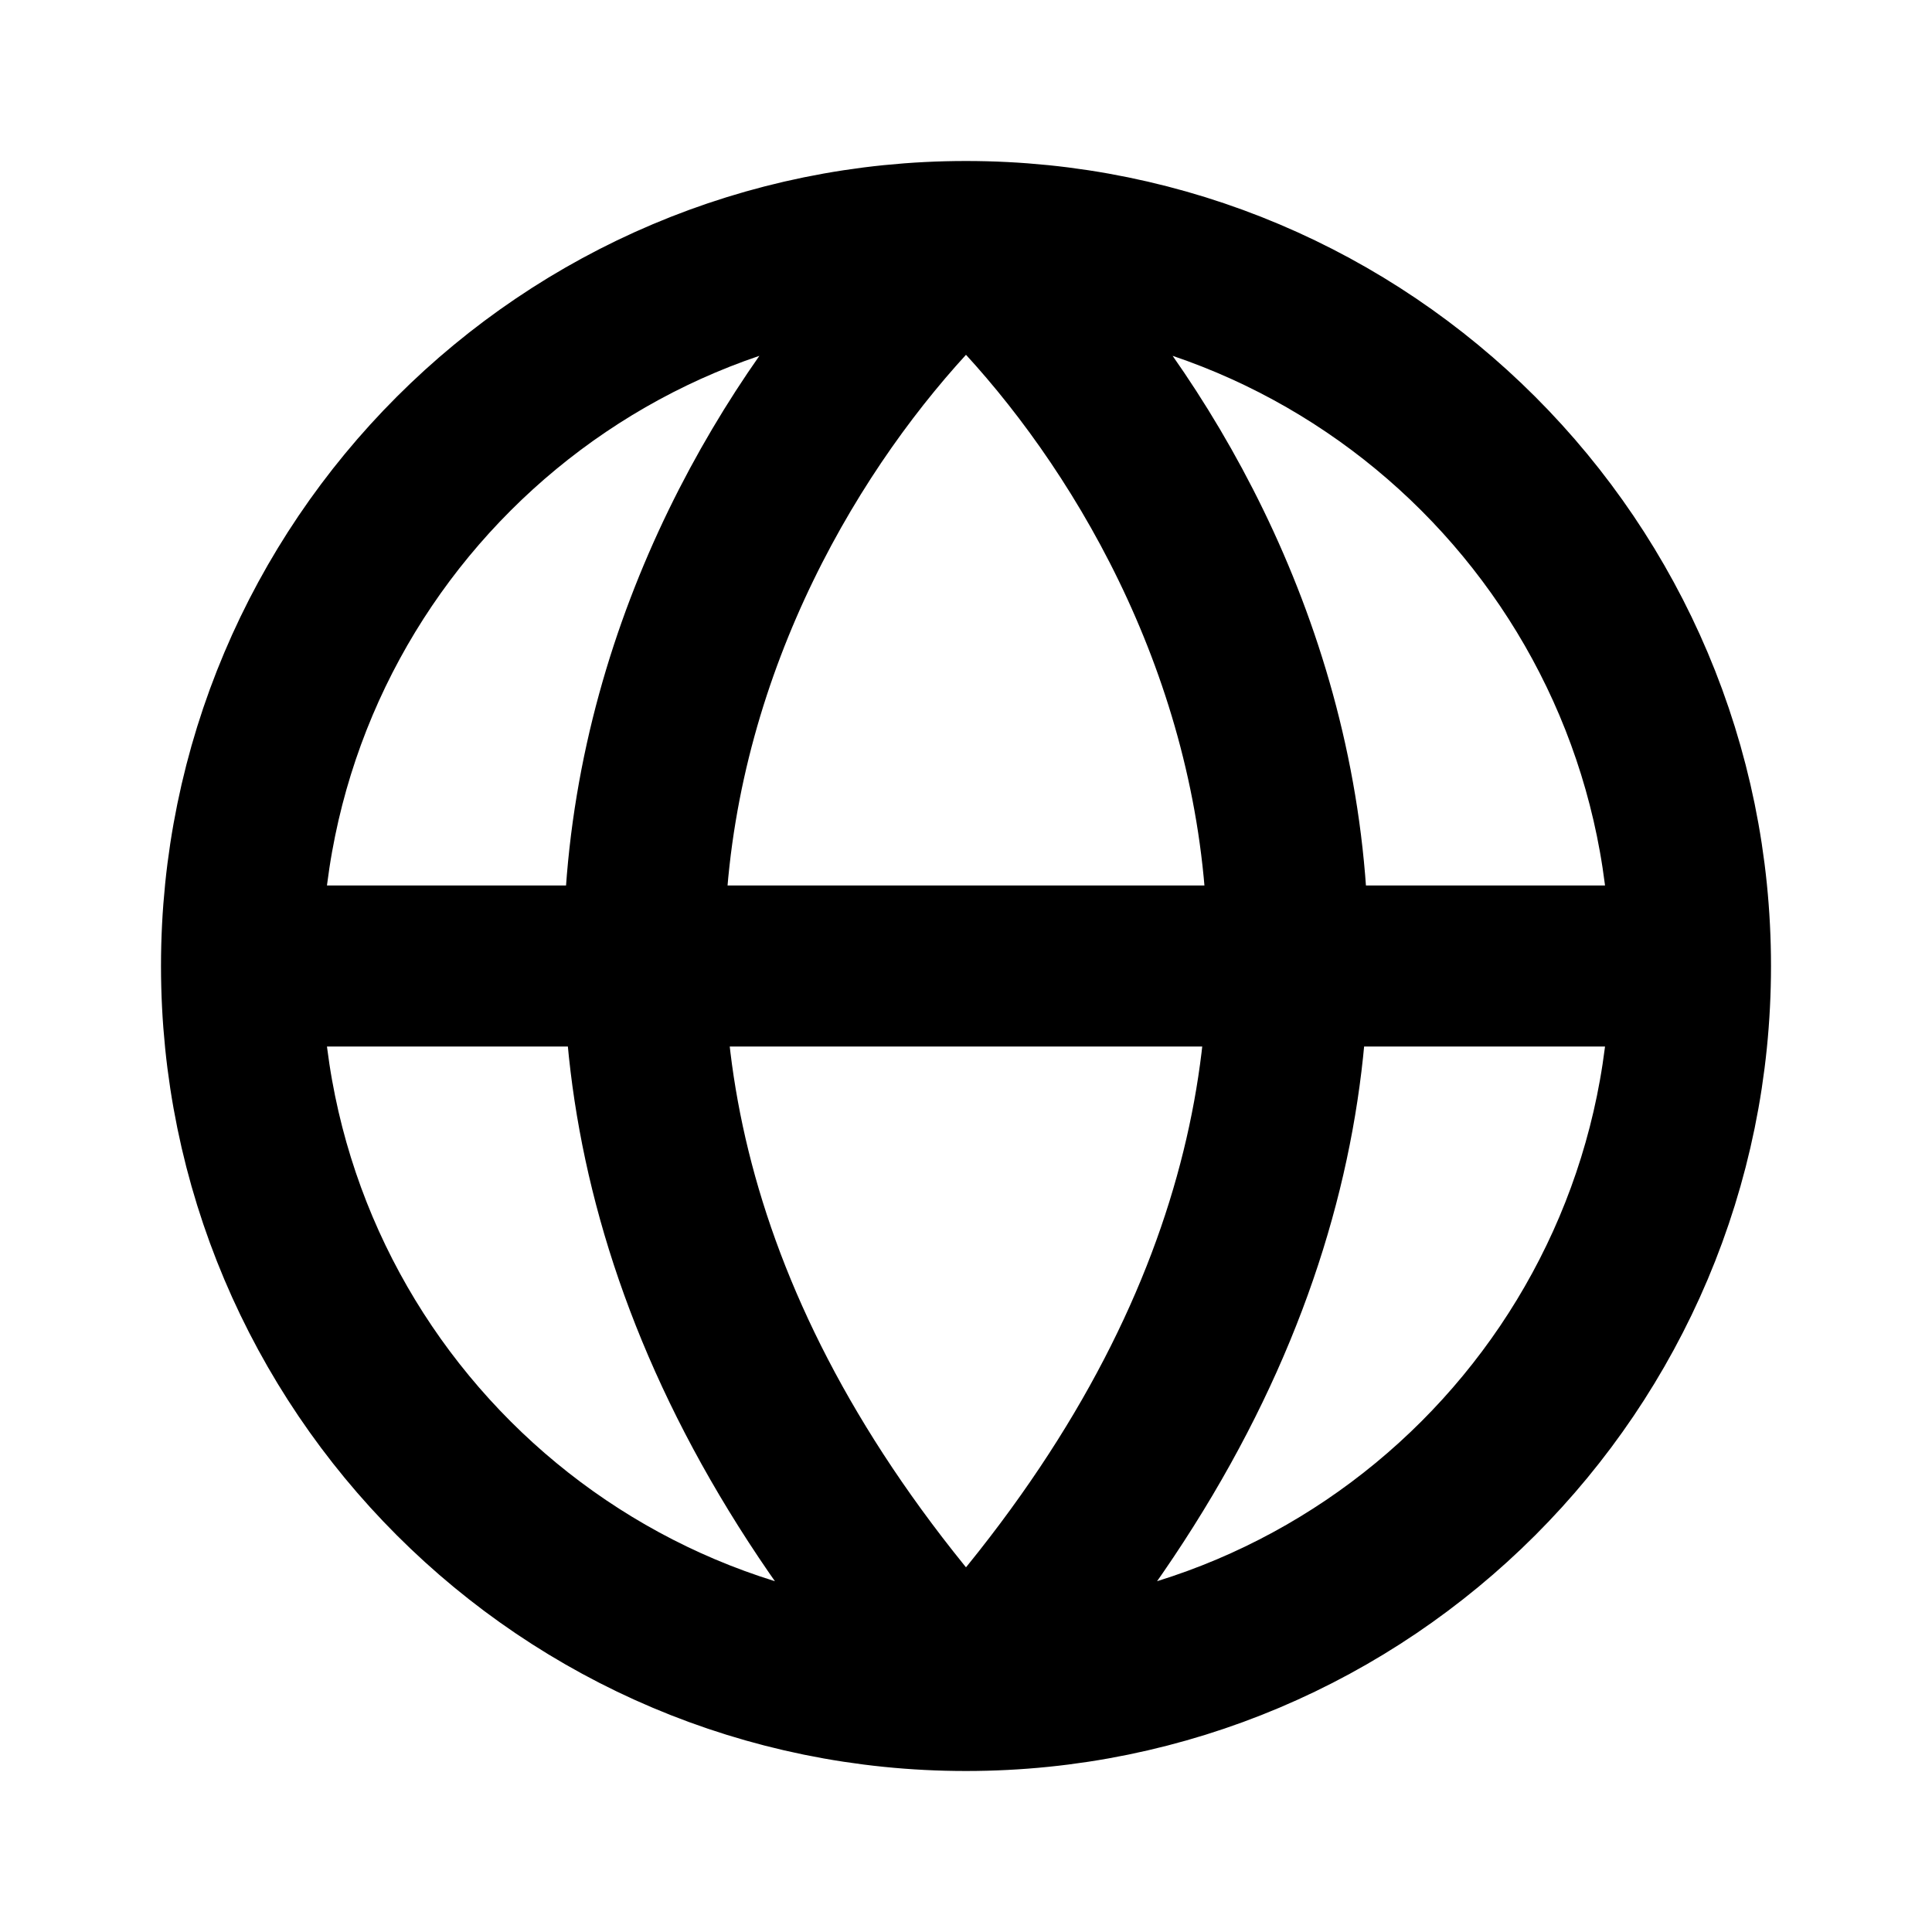
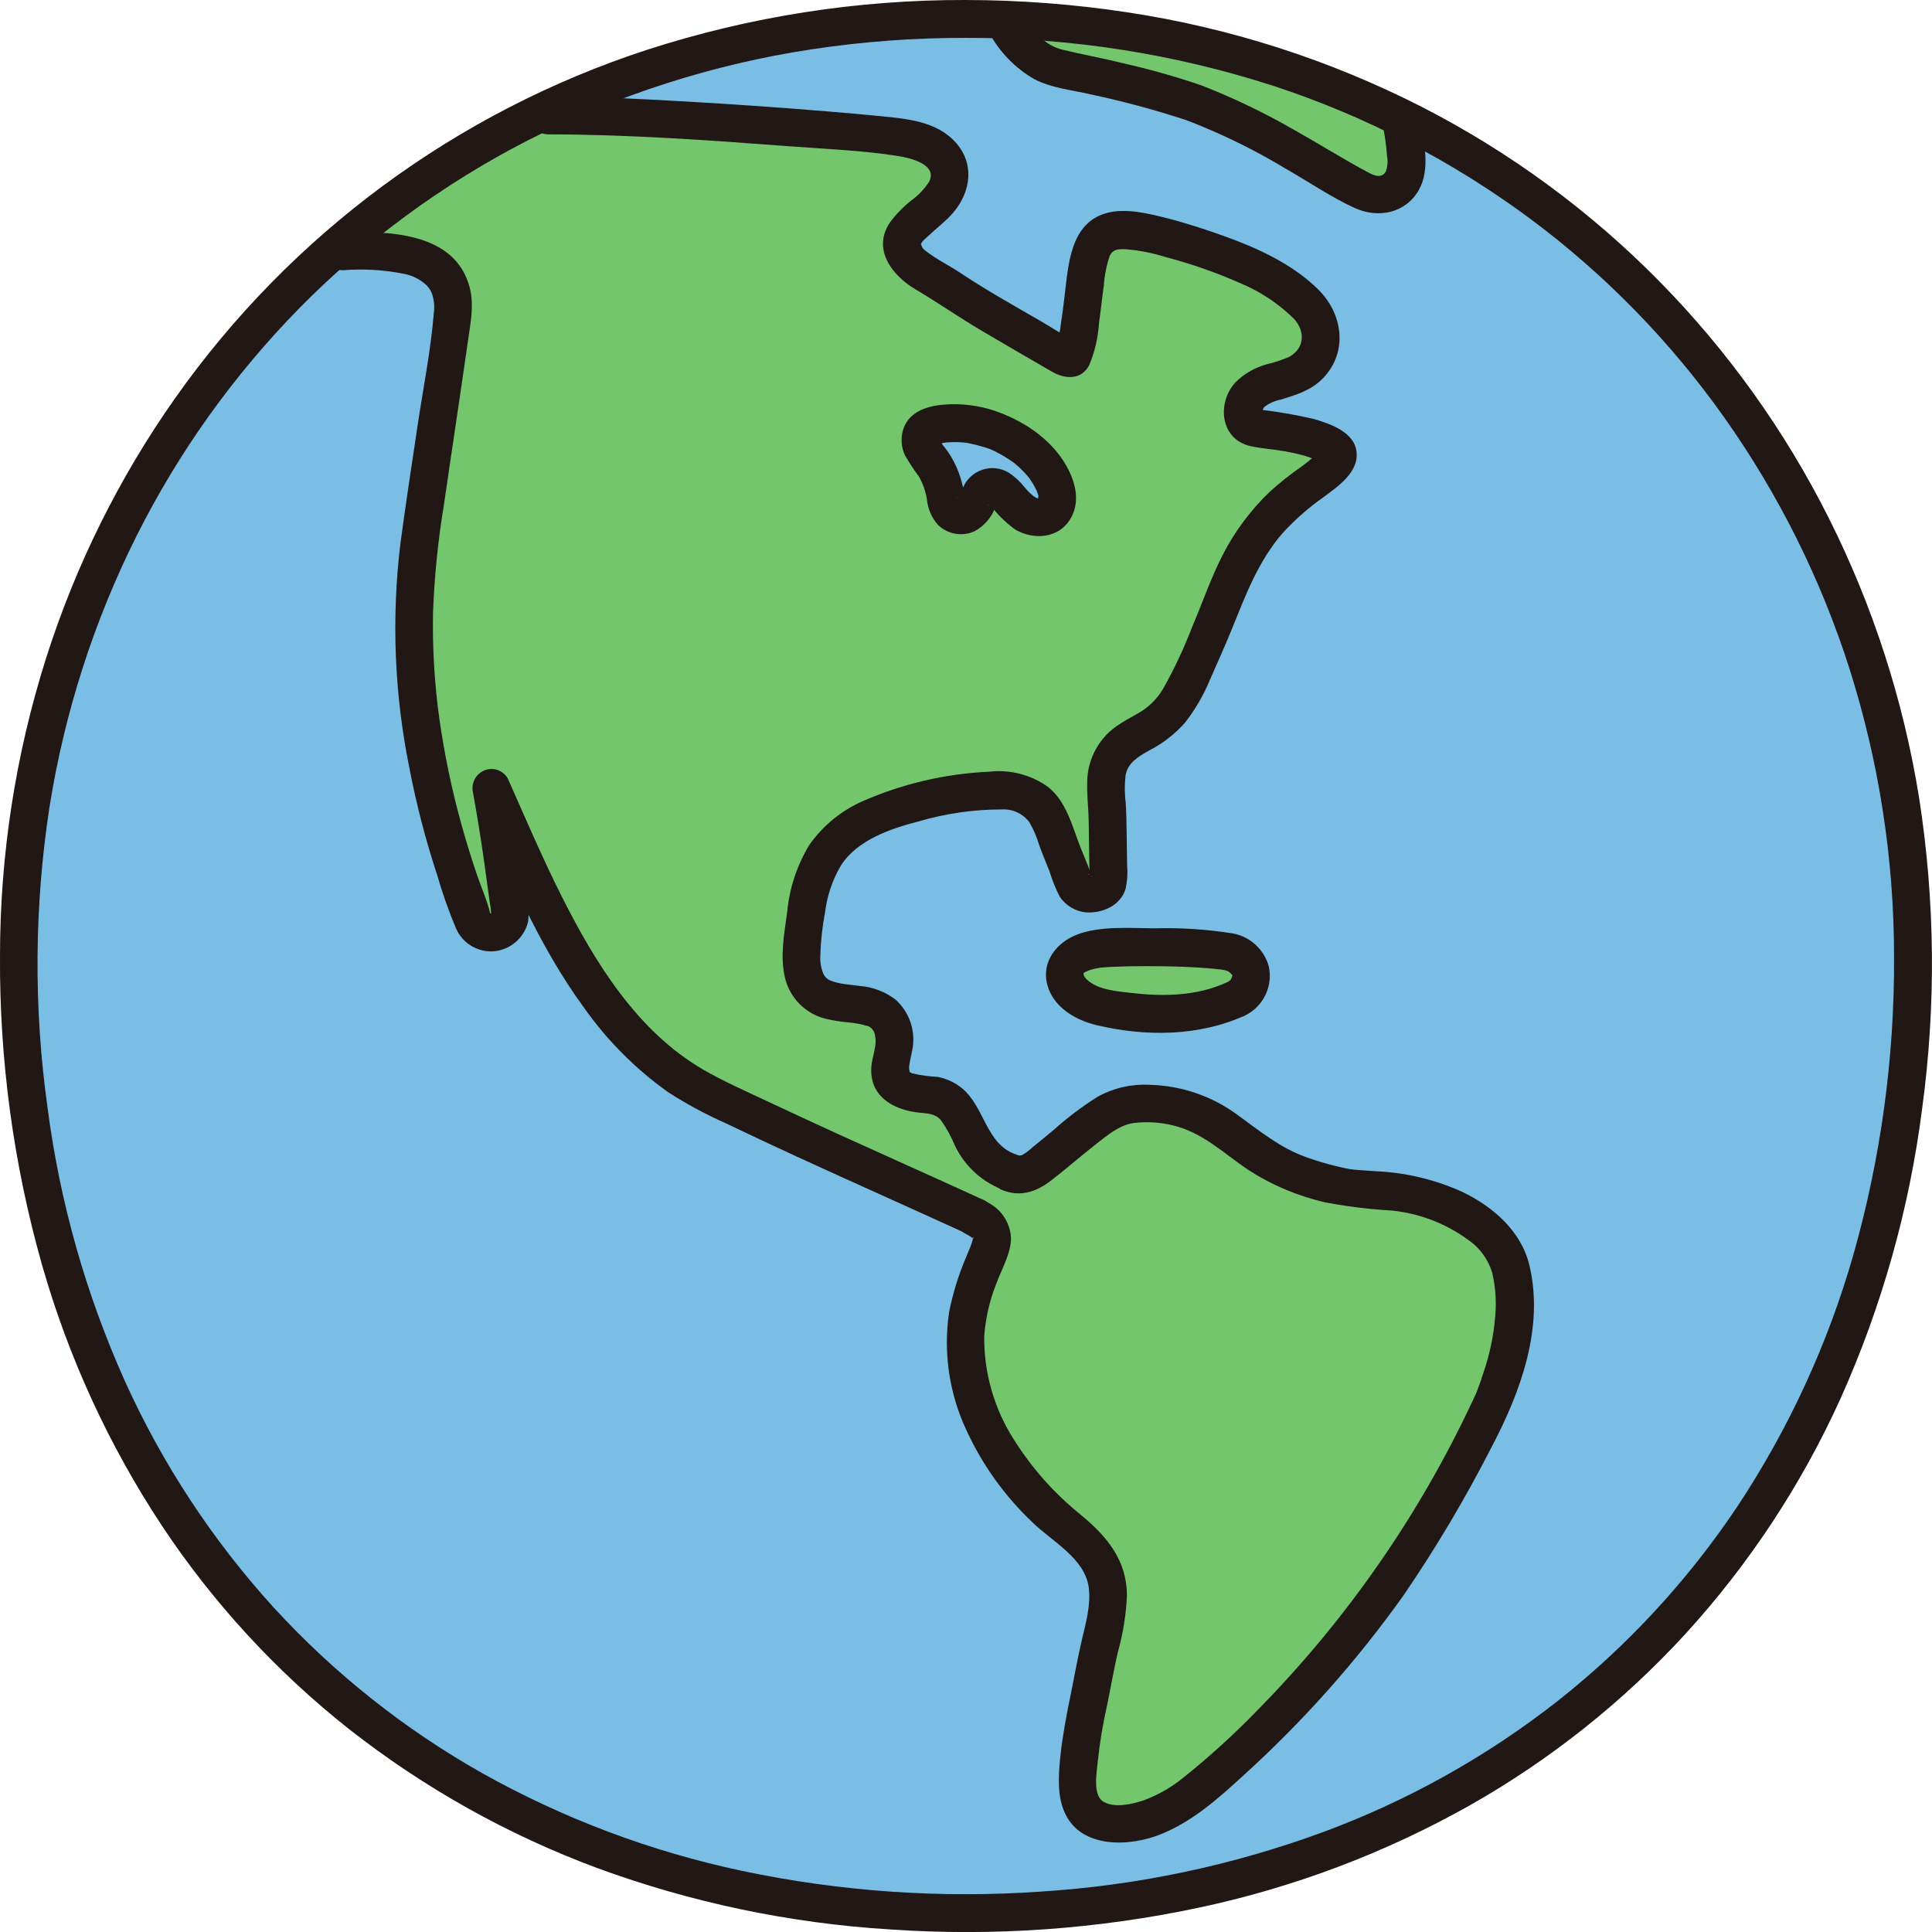
- <svg xmlns="http://www.w3.org/2000/svg" width="800px" height="800px" viewBox="0 0 24 24" fill="none">
-   <path d="M3 12H21M3 12C3 16.971 7.029 21 12 21M3 12C3 7.029 7.029 3 12 3M21 12C21 16.971 16.971 21 12 21M21 12C21 7.029 16.971 3 12 3M12 21C4.756 13.08 8.982 5.7 12 3M12 21C19.244 13.08 15.018 5.7 12 3" stroke="#000000" stroke-width="2" stroke-linecap="round" stroke-linejoin="round" />
+ <svg xmlns="http://www.w3.org/2000/svg" width="244.793" height="244.807" viewBox="0 0 244.793 244.807" style="color: initial !important;">
+   <defs>
+     <style>.a{fill:#7abee6;}.b{fill:#74c66d;}.c{fill:#211715;}</style>
+   </defs>
+   <path class="a" d="M122.4,2.4c-70.955,0-120,54.78-120,118.885,0,71.723,50.1,121.115,120,121.115s120-49.392,120-121.115C242.4,57.18,193.355,2.4,122.4,2.4Z" />
+   <path class="b" d="M123.613,154.209c-11.3-5.183-22.74-10.142-33.9-15.632C75.42,131.543,68.433,113.7,62.26,99.831c.962,5.311,1.327,8.033,2.353,15.656a2.425,2.425,0,0,1-4.12,1.964,4.82,4.82,0,0,1-.925-1.795c-1.034-2.972-2.082-5.932-2.958-8.956-3.577-12.355-5.219-25.488-3.405-38.287,1.3-9.154,2.712-18.26,4.006-27.415a11.136,11.136,0,0,0,.139-3.21c-1.067-7.048-10.974-5.945-15.326-5.927a114.9,114.9,0,0,1,25.81-17.225c10.08-.18,33.21,1.431,43.788,2.486a16.516,16.516,0,0,1,6.231,1.4,4.45,4.45,0,0,1,2.5,3.6c.056,2.771-2.888,4.525-4.609,6.242a4.606,4.606,0,0,0-1.414,2.052,3.117,3.117,0,0,0,1.012,2.849,29.672,29.672,0,0,0,3.875,2.542c5.007,3.483,10.469,6.279,15.669,9.456a.865.865,0,0,0,.681.184c.257-.083.371-.377.447-.636.941-3.21,1.1-6.661,1.625-9.963.329-2.077.55-4.539,2.813-5.418a5.881,5.881,0,0,1,2.684-.205,44.107,44.107,0,0,1,9.442,2.37,38.367,38.367,0,0,1,9.624,4.359c2.6,1.733,5.739,4.041,5.1,7.6a5.622,5.622,0,0,1-3.975,4.271c-1.783.563-4.151.963-5.316,2.595a3.2,3.2,0,0,0-.553,2.317,1.783,1.783,0,0,0,.364.89,2.477,2.477,0,0,0,1.566.645c3.135.489,6.65.723,9.427,2.407a1.538,1.538,0,0,1,.606.554,1.474,1.474,0,0,1-.483,1.585c-1.805,1.895-4.156,3.141-6.074,4.925a28.179,28.179,0,0,0-4.77,5.81c-2.37,3.838-3.664,8.318-5.557,12.406-1.508,3.258-2.767,7.235-5.7,9.534-2.147,1.683-5.271,2.446-6.288,5.243-.755,2.076-.26,4.564-.228,6.726l.108,7.418c.021,1.469-.405,2.012-1.861,2.29a2.065,2.065,0,0,1-1.389-.094,2.143,2.143,0,0,1-1.132-1.234c-.446-1.4-1.035-2.729-1.584-4.1a27.68,27.68,0,0,0-2.068-4.928c-2.383-3.635-7.49-2.662-11.123-2.122-5.058.751-11.476,2.21-15.252,5.88-2.771,2.694-3.582,6.415-4.042,10.112-.329,2.642-1.14,6.6.9,8.784,2.847,3.041,8.885.1,10.281,5.1.582,2.086-.623,3.726-.359,5.673.172,1.268,1.537,2.019,2.8,2.237a15.893,15.893,0,0,1,3.77.635c2.511,1.1,3.1,4.338,4.691,6.571a7.813,7.813,0,0,0,3.786,2.825,2.835,2.835,0,0,0,3.042-.18c2.179-1.585,4.176-3.414,6.306-5.063,2.073-1.6,4.065-3.283,6.818-3.388,4.284-.163,7.773.411,12.788,4.378,3.837,3.035,6.6,4.644,13.325,6.151,3.458.774,12.326-.563,19.293,6.532,2.278,2.321,2.587,6.2,2.475,9.292a34.524,34.524,0,0,1-2.327,10.449c-1.088,3-6.706,12.94-8.048,15.262a123.67,123.67,0,0,1-11.869,17.015,131.372,131.372,0,0,1-12.782,13.392c-4.314,3.925-9.482,9.168-15.86,8.686a4.969,4.969,0,0,1-3.182-1.253,4.534,4.534,0,0,1-1.188-2.947c-.316-5.1,1.33-10.848,2.213-15.859.58-3.286,1.973-7.083,1.42-10.433-.676-4.09-4.034-5.865-6.829-8.46a39.469,39.469,0,0,1-7.287-8.87,27.177,27.177,0,0,1-3.845-12.557c-.167-4.269,1.344-8.1,2.933-11.994.771-1.888.789-3.215-1.66-4.393" />
+   <path class="b" d="M131.324,7.391a7.894,7.894,0,0,0,3.02,1.3c5.13.94,12.587,3.03,14.357,3.51,8.76,2.35,21.29,10.85,24.25,12.11a3.549,3.549,0,0,0,5.06-2.15c.38-1.21.04-4.11-.39-6.46l-.19-.833A122.532,122.532,0,0,0,127.09,2.483l.261.348a2.2,2.2,0,0,1,.15.26A12.707,12.707,0,0,0,131.324,7.391Z" />
+   <path class="c" d="M128.7,146.263c-3.786-1.291-3.928-6.018-6.8-8.363a6.842,6.842,0,0,0-3.1-1.446,17.316,17.316,0,0,1-3.185-.443,1.61,1.61,0,0,1-.585-.372c.423.4.11-.021.174-.535.129-1.057.484-2.061.521-3.14a6.775,6.775,0,0,0-2.263-5.31,8.558,8.558,0,0,0-4.568-1.728q-.544-.074-1.091-.136c-.07-.008-.992-.123-.654-.074-.339-.049-.677-.108-1.01-.186-.164-.039-.325-.083-.487-.13-.011,0-.687-.27-.349-.118a1.7,1.7,0,0,1-1-.96,5.17,5.17,0,0,1-.358-2.253,35.072,35.072,0,0,1,.608-5.528,15.3,15.3,0,0,1,2.017-5.9c2.083-3.218,6.273-4.644,9.8-5.55a37.435,37.435,0,0,1,10.618-1.527,4.038,4.038,0,0,1,3.448,1.627,12.913,12.913,0,0,1,1.224,2.841c.405,1.142.878,2.253,1.326,3.379a18.01,18.01,0,0,0,1.31,3.225,4.494,4.494,0,0,0,3.386,1.977c2.067.11,4.312-.892,4.944-2.991a9.944,9.944,0,0,0,.192-2.987l-.061-4.2c-.018-1.219-.033-2.434-.113-3.65a14.813,14.813,0,0,1-.024-3.527c.3-1.653,1.63-2.383,2.982-3.159a15.645,15.645,0,0,0,4.512-3.477,23.282,23.282,0,0,0,3.234-5.569c.916-2.089,1.859-4.166,2.717-6.279,1.759-4.331,3.37-8.7,6.5-12.271a31.848,31.848,0,0,1,5.1-4.481c1.845-1.382,4.526-3.148,4.22-5.789-.29-2.5-3.331-3.536-5.4-4.138a58.733,58.733,0,0,0-6.445-1.144c.052.009-.687-.143-.69-.138l.506.6-.018-.085a5.406,5.406,0,0,1,.314-.715,4.842,4.842,0,0,1,2.079-.967c1.991-.6,3.9-1.162,5.4-2.711,3.237-3.354,2.519-8.212-.638-11.3-3.205-3.138-7.506-5.144-11.669-6.642-2.43-.874-4.913-1.7-7.416-2.334-2.347-.6-5.244-1.322-7.647-.676-4.694,1.262-4.885,6.629-5.374,10.594-.133,1.084-.258,2.168-.434,3.246a12.919,12.919,0,0,1-.727,3.27l.861-.861-.213.144,1.211-.327-.349-.017,1.211.328c-1.637-.826-3.189-1.872-4.778-2.788-1.764-1.017-3.534-2.022-5.284-3.061-1.615-.957-3.214-1.941-4.776-2.982-1.362-.909-2.923-1.659-4.211-2.661a2.565,2.565,0,0,1-.478-.423c-.1-.131-.22-.624-.258-.389.074-.454.7-.907,1.009-1.2,1.021-.972,2.165-1.811,3.088-2.884,2.308-2.681,2.776-6.331.216-9.055-2.392-2.545-6.063-2.868-9.332-3.191q-3.468-.342-6.942-.623-8.658-.712-17.332-1.214c-5.937-.344-11.888-.656-17.837-.663-3.089,0-3.093,4.8,0,4.8,10.18.011,20.38.747,30.526,1.511,4.556.344,9.225.517,13.741,1.232,1.507.238,5.047,1.059,3.934,3.254a8.949,8.949,0,0,1-2.276,2.39,14.375,14.375,0,0,0-2.73,2.829c-2.233,3.414.36,6.7,3.3,8.438,2.824,1.667,5.512,3.548,8.339,5.215,2.966,1.748,5.948,3.472,8.926,5.2,1.644.953,3.7,1.095,4.72-.808a16.584,16.584,0,0,0,1.242-5.325c.227-1.6.388-3.2.616-4.8a14.918,14.918,0,0,1,.73-3.694c.372-.872,1.065-.939,2.1-.882a23.285,23.285,0,0,1,5.044,1,62.923,62.923,0,0,1,9.41,3.291,21.558,21.558,0,0,1,6.8,4.51c1.421,1.55,1.4,3.7-.564,4.812a16.041,16.041,0,0,1-2.923.972,8.986,8.986,0,0,0-3.929,2.286c-2.377,2.61-1.92,7.2,1.885,8.065,1.434.325,2.933.4,4.382.661.744.132,1.484.286,2.212.487.328.091.654.188.975.3a10.93,10.93,0,0,0,1.28.573l.351.2-.363-1.631a10.338,10.338,0,0,0-.892.854c-.516.456-1.063.867-1.617,1.275a38.052,38.052,0,0,0-3.887,3.1,30.087,30.087,0,0,0-5.893,7.895c-1.546,3-2.626,6.208-3.953,9.306a58.479,58.479,0,0,1-3.587,7.643,8.783,8.783,0,0,1-2.295,2.6c-1.008.724-2.156,1.235-3.191,1.918a8.754,8.754,0,0,0-4.186,7.494c-.048,1.583.163,3.168.191,4.751.032,1.813.053,3.627.079,5.44.007.491.042.993.022,1.483,0,.109.069.43-.039.475a5.806,5.806,0,0,1,.435-.608l.106-.041a5.023,5.023,0,0,1-.6.149l-.078-.012q.4-.183.51.361c-.022,0-.245-.723-.284-.832-.345-.965-.752-1.905-1.135-2.855-1.1-2.727-1.76-5.866-4.167-7.793a10.671,10.671,0,0,0-7.426-1.932,45.007,45.007,0,0,0-16.033,3.723,16.359,16.359,0,0,0-6.786,5.549,19.987,19.987,0,0,0-2.817,8.589c-.364,2.658-.9,5.433-.3,8.128a7.037,7.037,0,0,0,5.194,5.321,20.341,20.341,0,0,0,2.926.463,11.191,11.191,0,0,1,1.147.154c.163.03.327.061.488.1.086.02.941.289.569.133a1.45,1.45,0,0,1,1.109,1.259c.3,1.253-.345,2.636-.453,3.9-.324,3.777,2.736,5.543,6.055,5.883,1.026.105,2.022.108,2.74.943a15.883,15.883,0,0,1,1.786,3.228,11.077,11.077,0,0,0,6.441,5.733c2.93,1,4.188-3.636,1.276-4.628Z" />
+   <path class="c" d="M122.374,156.341c.352.18.642.4.967.594-.074-.043-.025-.157-.068-.21.246.3-.006.252.033.058a3.322,3.322,0,0,1-.158.663c-.2.622-.48,1.221-.722,1.828a35.092,35.092,0,0,0-2.159,6.963,26.212,26.212,0,0,0,2.212,15.041,37.913,37.913,0,0,0,8.342,11.619c2.446,2.4,6.663,4.554,7.138,8.284.286,2.244-.4,4.554-.9,6.716-.537,2.312-.942,4.655-1.42,6.979-.517,2.513-1,5.035-1.267,7.588-.25,2.4-.462,5.1.595,7.342,2.109,4.466,8.2,4.191,12.1,2.621,4.029-1.62,7.284-4.516,10.444-7.418a141.571,141.571,0,0,0,20.369-22.91,171.587,171.587,0,0,0,11.139-18.775c3.649-6.932,6.666-15.1,4.767-23.017-1.042-4.345-4.638-7.435-8.544-9.306a29.721,29.721,0,0,0-10.794-2.587c-.652-.049-1.3-.086-1.955-.132-.286-.02-.572-.04-.858-.066-.2-.018-1-.146-.392-.034a37.558,37.558,0,0,1-5.761-1.565c-3.27-1.17-5.822-3.282-8.6-5.29a19.554,19.554,0,0,0-11.254-3.869,12.189,12.189,0,0,0-6.489,1.48,40.91,40.91,0,0,0-5.564,4.181c-.924.764-1.84,1.537-2.777,2.285a6.47,6.47,0,0,1-1.272.947c-.355.152-.917-.049-.281.226a2.48,2.48,0,0,0-3.284.861,2.417,2.417,0,0,0,.861,3.283c2.356,1.016,4.4.373,6.355-1.13s3.784-3.119,5.716-4.628c1.383-1.08,2.92-2.388,4.714-2.657a13.9,13.9,0,0,1,4.955.277c3.781.877,6.483,3.545,9.6,5.653a30.577,30.577,0,0,0,9.825,4.131,66.877,66.877,0,0,0,8.387,1.027,19.717,19.717,0,0,1,9.661,3.708,7.737,7.737,0,0,1,3.034,4.134,17.078,17.078,0,0,1,.4,5.462,29.177,29.177,0,0,1-1.465,7.134q-.409,1.294-.891,2.563c.067-.175.063-.132-.126.279-.141.3-.282.609-.428.911A140.846,140.846,0,0,1,159.533,216.5a100.389,100.389,0,0,1-9.635,8.784,17.647,17.647,0,0,1-4.963,2.835c-1.451.485-3.713,1.031-5.128.168s-.811-3.817-.7-5.154a60.437,60.437,0,0,1,1.159-6.98c.464-2.254.853-4.528,1.371-6.771a32.073,32.073,0,0,0,1.161-7.2c-.008-4.467-2.512-7.47-5.778-10.177a38.736,38.736,0,0,1-8.575-9.636,23.84,23.84,0,0,1-3.733-13.07,22.484,22.484,0,0,1,1.54-6.664c.668-1.845,1.886-3.831,1.851-5.851A5.352,5.352,0,0,0,124.8,152.2c-2.745-1.4-5.177,2.737-2.423,4.144Z" />
+   <path class="c" d="M43.511,34.237a28.146,28.146,0,0,1,7.719.466,5.857,5.857,0,0,1,2.8,1.423,3.163,3.163,0,0,1,.684,1.024,5.316,5.316,0,0,1,.262,2.472c-.395,4.822-1.374,9.66-2.084,14.446-.732,4.935-1.5,9.867-2.155,14.813a89,89,0,0,0,1.124,28.366,109.75,109.75,0,0,0,3.554,13.694,60.025,60.025,0,0,0,2.365,6.693,4.835,4.835,0,0,0,4.707,2.91,4.893,4.893,0,0,0,4.444-3.834,12.306,12.306,0,0,0-.285-3.921q-.222-1.65-.448-3.3c-.475-3.444-1.009-6.876-1.627-10.3l-4.386,1.849c4.066,9.146,7.894,18.573,13.851,26.7a44.9,44.9,0,0,0,10.615,10.647,53.491,53.491,0,0,0,7.337,3.958q4.587,2.2,9.217,4.323c7.049,3.239,14.141,6.383,21.194,9.615a2.471,2.471,0,0,0,3.283-.861,2.419,2.419,0,0,0-.861-3.284c-6.17-2.828-12.372-5.588-18.548-8.4q-4.521-2.061-9.019-4.178c-2.73-1.291-5.539-2.51-8.153-4.027C80.742,130.674,75.416,122,71.179,113.589c-2.469-4.9-4.618-9.955-6.847-14.969a2.378,2.378,0,0,0-3-.982,2.438,2.438,0,0,0-1.389,2.831q.777,4.3,1.394,8.633c.244,1.725.477,3.452.71,5.179a9.569,9.569,0,0,1,.184,1.434c0,.182.024,0,.022-.007-.033-.15.057.071-.087.156.14-.083.192-.121.068-.122-.4,0,.019.047-.01.024.236.183-.137-.145-.11-.02-.311-1.448-1.165-3.385-1.7-4.963-.729-2.16-1.405-4.335-2.005-6.534a105.685,105.685,0,0,1-2.737-13.175,85.463,85.463,0,0,1-.8-13.489,107.919,107.919,0,0,1,1.347-13.434c.677-4.649,1.375-9.295,2.06-13.944q.524-3.549,1.032-7.1c.318-2.225.781-4.467.2-6.69-1.827-6.962-10.181-7.143-16-6.98-3.082.087-3.1,4.887,0,4.8Z" />
+   <path class="a" d="M129.884,65.045a3.1,3.1,0,0,0,2.067.519c1.87-.272,2.368-2.293,1.8-3.843-2.041-5.534-9.453-9.061-15.054-7.875a2.7,2.7,0,0,0-1.678.771,1.813,1.813,0,0,0-.369,1.454c.21,1.119,1.135,1.894,1.7,2.833a11.062,11.062,0,0,1,1.344,3.346c.209.95.171,2.07,1.035,2.709a1.745,1.745,0,0,0,1.592.259,2.341,2.341,0,0,0,1.06-.872c.469-.645.656-1.446,1.146-2.063a1.515,1.515,0,0,1,1.274-.626c1.194.118,2.219,1.763,3.008,2.533A6.371,6.371,0,0,0,129.884,65.045Z" />
+   <path class="c" d="M128.673,67.117c2.331,1.343,5.478,1.117,6.955-1.365,1.171-1.968.765-4.186-.193-6.134-1.754-3.572-5.276-6.063-8.93-7.4a16.28,16.28,0,0,0-5.477-1c-2.183-.011-5.019.333-6.232,2.4a4.446,4.446,0,0,0-.078,4.159,26.862,26.862,0,0,0,1.713,2.6,8.623,8.623,0,0,1,1.012,2.847,5.707,5.707,0,0,0,1.405,3.278,4.16,4.16,0,0,0,4.684.79,5.719,5.719,0,0,0,2.542-2.895c.027-.055.384-.672.373-.69.1.15-1.058.581-1.275.2-.016-.029.617.469.244.139a7.2,7.2,0,0,1,.51.509,14.8,14.8,0,0,0,2.747,2.565,2.4,2.4,0,1,0,2.423-4.145,7.636,7.636,0,0,1-1.3-1.272,8.464,8.464,0,0,0-2.014-1.837,4.042,4.042,0,0,0-5.738,1.874c-.181.352-.331.717-.524,1.063-.2.366.323-.277-.135.207-.2.21-.184.042-.064.046.711.023.477-.275.966.119.15.12-.093-.4.023.021-.061-.223-.106-.448-.146-.675a12.776,12.776,0,0,0-2.026-5.249c-.113-.159-.8-1.065-.626-.822-.125-.173-.25-.345-.361-.529l-.067-.108c-.139-.257-.16-.3-.063-.125-.066.106-.07.319-.141.453-.09.169-.359.139-.126.156a3.1,3.1,0,0,0,.68-.154c.173-.034.345-.066.519-.091-.479.069-.1.016,0,.011.361-.015.717-.045,1.079-.043.292,0,.585.013.877.035.184.013.368.032.552.053s.147.017-.085-.011c.112.018.222.037.333.057a18.794,18.794,0,0,1,1.982.5,7.377,7.377,0,0,1,1.657.682,15.311,15.311,0,0,1,1.869,1.122c.081.058.478.352.153.1.12.092.236.19.352.287.286.242.563.5.828.761q.432.434.819.907c.262.321-.289-.451.091.126.12.183.247.36.362.547.191.308.352.63.521.95.211.4.055.119.017.021.074.191.124.389.193.581.187.515.064-.395.021.149-.014.17-.138.671.016.139-.036.124-.064.245-.1.368q.171-.378.047-.147t.108-.106c-.549.147.165,0,.061-.005q-.35.192.036.015l-.2.057c.424.165-.3-.145-.065-.03.144,0,.077-.03-.2-.085.161.045.106,0-.167-.122a2.4,2.4,0,1,0-2.423,4.145Z" />
+   <path class="b" d="M156.6,126.579c-5.029,2.363-10.777,2.2-16.224,1.168A9.626,9.626,0,0,1,137,126.576a4.588,4.588,0,0,1-1.865-2.081,2.6,2.6,0,0,1,.389-2.664,5.48,5.48,0,0,1,3.583-1.575c2.959-.4,14.65-.321,17.209.509a3.668,3.668,0,0,1,1.614,1.209,3.075,3.075,0,0,1-1.335,4.6" />
+   <path class="c" d="M155.385,124.506c-3.675,1.676-7.848,1.788-11.8,1.333-1.74-.2-4.075-.34-5.523-1.434-.265-.2-.949-.761-.72-1.15a4.666,4.666,0,0,1,1.1-.435c.213-.06.431-.1.646-.145.07-.016.623-.1.138-.034.159-.02.319-.034.479-.049.474-.042.95-.068,1.426-.089,1.236-.056,2.475-.075,3.713-.079,2.744-.008,5.5.043,8.235.264.292.024.584.05.875.08.135.013.27.032.405.043.479.042-.272-.047.01,0a4.583,4.583,0,0,1,1.207.238,1.612,1.612,0,0,1,.444.371c.219.213.118.1.094.358.011-.125-.067.209-.157.347a1.439,1.439,0,0,1-.572.383,2.42,2.42,0,0,0-.861,3.284,2.455,2.455,0,0,0,3.284.861,5.6,5.6,0,0,0,2.965-6.188,5.816,5.816,0,0,0-4.491-4.177,54.4,54.4,0,0,0-10.082-.659c-3.056-.023-6.741-.319-9.658.768-2.672,1-4.632,3.483-3.822,6.439.772,2.812,3.577,4.432,6.234,5.064,6.221,1.478,12.979,1.432,18.854-1.247a2.419,2.419,0,0,0,.861-3.284,2.457,2.457,0,0,0-3.284-.861Z" />
+   <path class="c" d="M175.307,16.339a28.911,28.911,0,0,1,.439,3.4,3.678,3.678,0,0,1-.165,2.036c-.637,1-1.747.328-2.565-.113-3.03-1.637-5.949-3.478-8.955-5.158a85.35,85.35,0,0,0-11.87-5.7,95.948,95.948,0,0,0-10.013-2.82c-2.5-.628-5.049-1.074-7.553-1.687-2.405-.589-4.024-2.64-5.2-4.682-1.543-2.675-5.692-.261-4.144,2.423a14.935,14.935,0,0,0,5.769,5.985c2.23,1.16,4.857,1.394,7.28,1.963A116.309,116.309,0,0,1,150.3,15.215a79.041,79.041,0,0,1,12.685,6.2c2.877,1.64,5.683,3.583,8.7,4.95,2.966,1.341,6.418.661,8.1-2.295,1.49-2.624.646-6.221.149-9a2.42,2.42,0,0,0-2.952-1.676,2.453,2.453,0,0,0-1.676,2.952Z" />
+   <path class="c" d="M122.4,0A129.918,129.918,0,0,0,81.971,6.316,117.931,117.931,0,0,0,22.206,50.429,120.48,120.48,0,0,0,5.822,83.452,125.007,125.007,0,0,0,0,121.117,140.685,140.685,0,0,0,5.331,160.3a119.411,119.411,0,0,0,15.226,33.089,111.331,111.331,0,0,0,23.7,25.732A116.878,116.878,0,0,0,75.637,236.69a130.991,130.991,0,0,0,37.125,7.791,141.672,141.672,0,0,0,39.3-2.79,121.383,121.383,0,0,0,34.175-12.93,111.935,111.935,0,0,0,27.4-21.806,113.977,113.977,0,0,0,19.565-29.71,129.939,129.939,0,0,0,10.345-36.683,136.437,136.437,0,0,0-.379-39.5,122.24,122.24,0,0,0-11.455-35.45,118.813,118.813,0,0,0-21.446-29.96,117.386,117.386,0,0,0-30.078-22.092A122.331,122.331,0,0,0,142.807,1.554,137.488,137.488,0,0,0,122.4,0c-3.089,0-3.094,4.8,0,4.8a125.537,125.537,0,0,1,38.993,6.092,114.606,114.606,0,0,1,32.534,16.85,112.032,112.032,0,0,1,24.614,25.239,116.293,116.293,0,0,1,15.857,31.9,120.56,120.56,0,0,1,5.6,36.4,135.746,135.746,0,0,1-5.16,37.736,115.107,115.107,0,0,1-14.657,31.815,107.444,107.444,0,0,1-22.92,24.794,109.879,109.879,0,0,1-29.669,16.541,126.628,126.628,0,0,1-35.726,7.521,137.02,137.02,0,0,1-37.85-2.629,117.03,117.03,0,0,1-32.9-12.372,107.5,107.5,0,0,1-26.458-21.019,109.912,109.912,0,0,1-18.852-28.708,123.4,123.4,0,0,1-9.777-34.57,131.11,131.11,0,0,1,.256-38.216A118.188,118.188,0,0,1,17.308,67.894,114.585,114.585,0,0,1,37.932,39.047,113.214,113.214,0,0,1,66.893,17.78,118.438,118.438,0,0,1,102.921,6.236,128.794,128.794,0,0,1,122.4,4.8C125.488,4.8,125.494,0,122.4,0Z" />
</svg>
